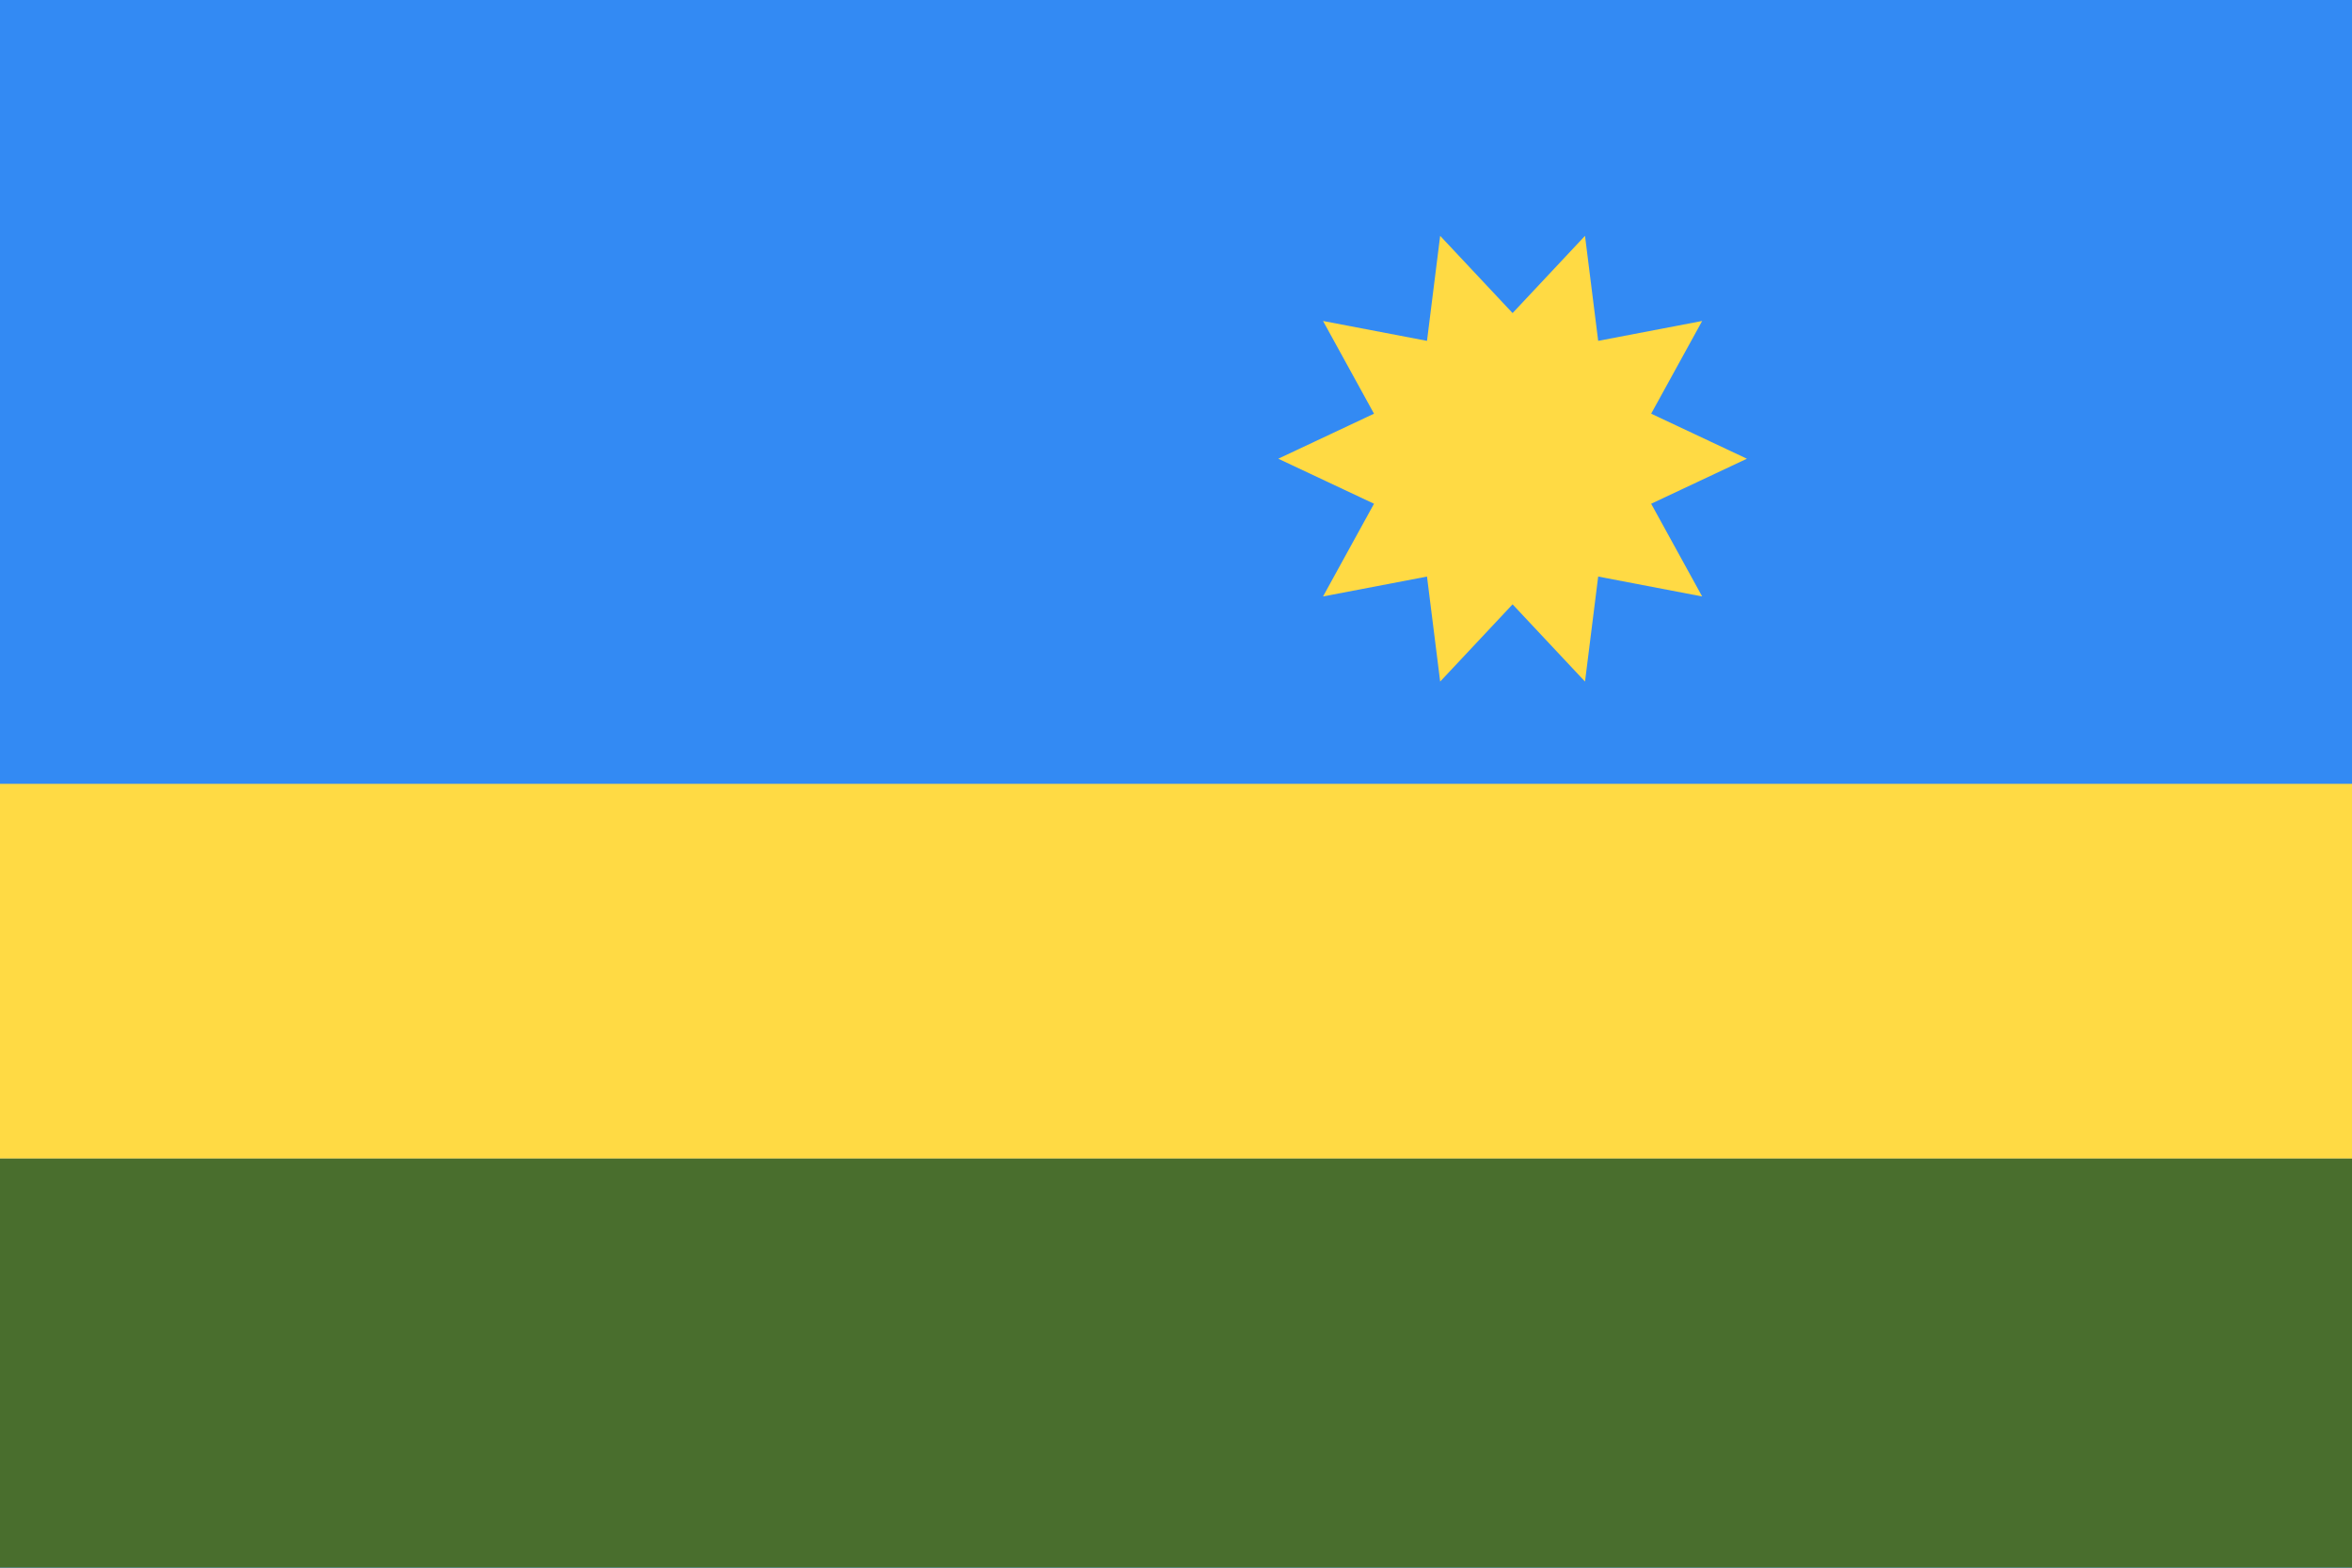
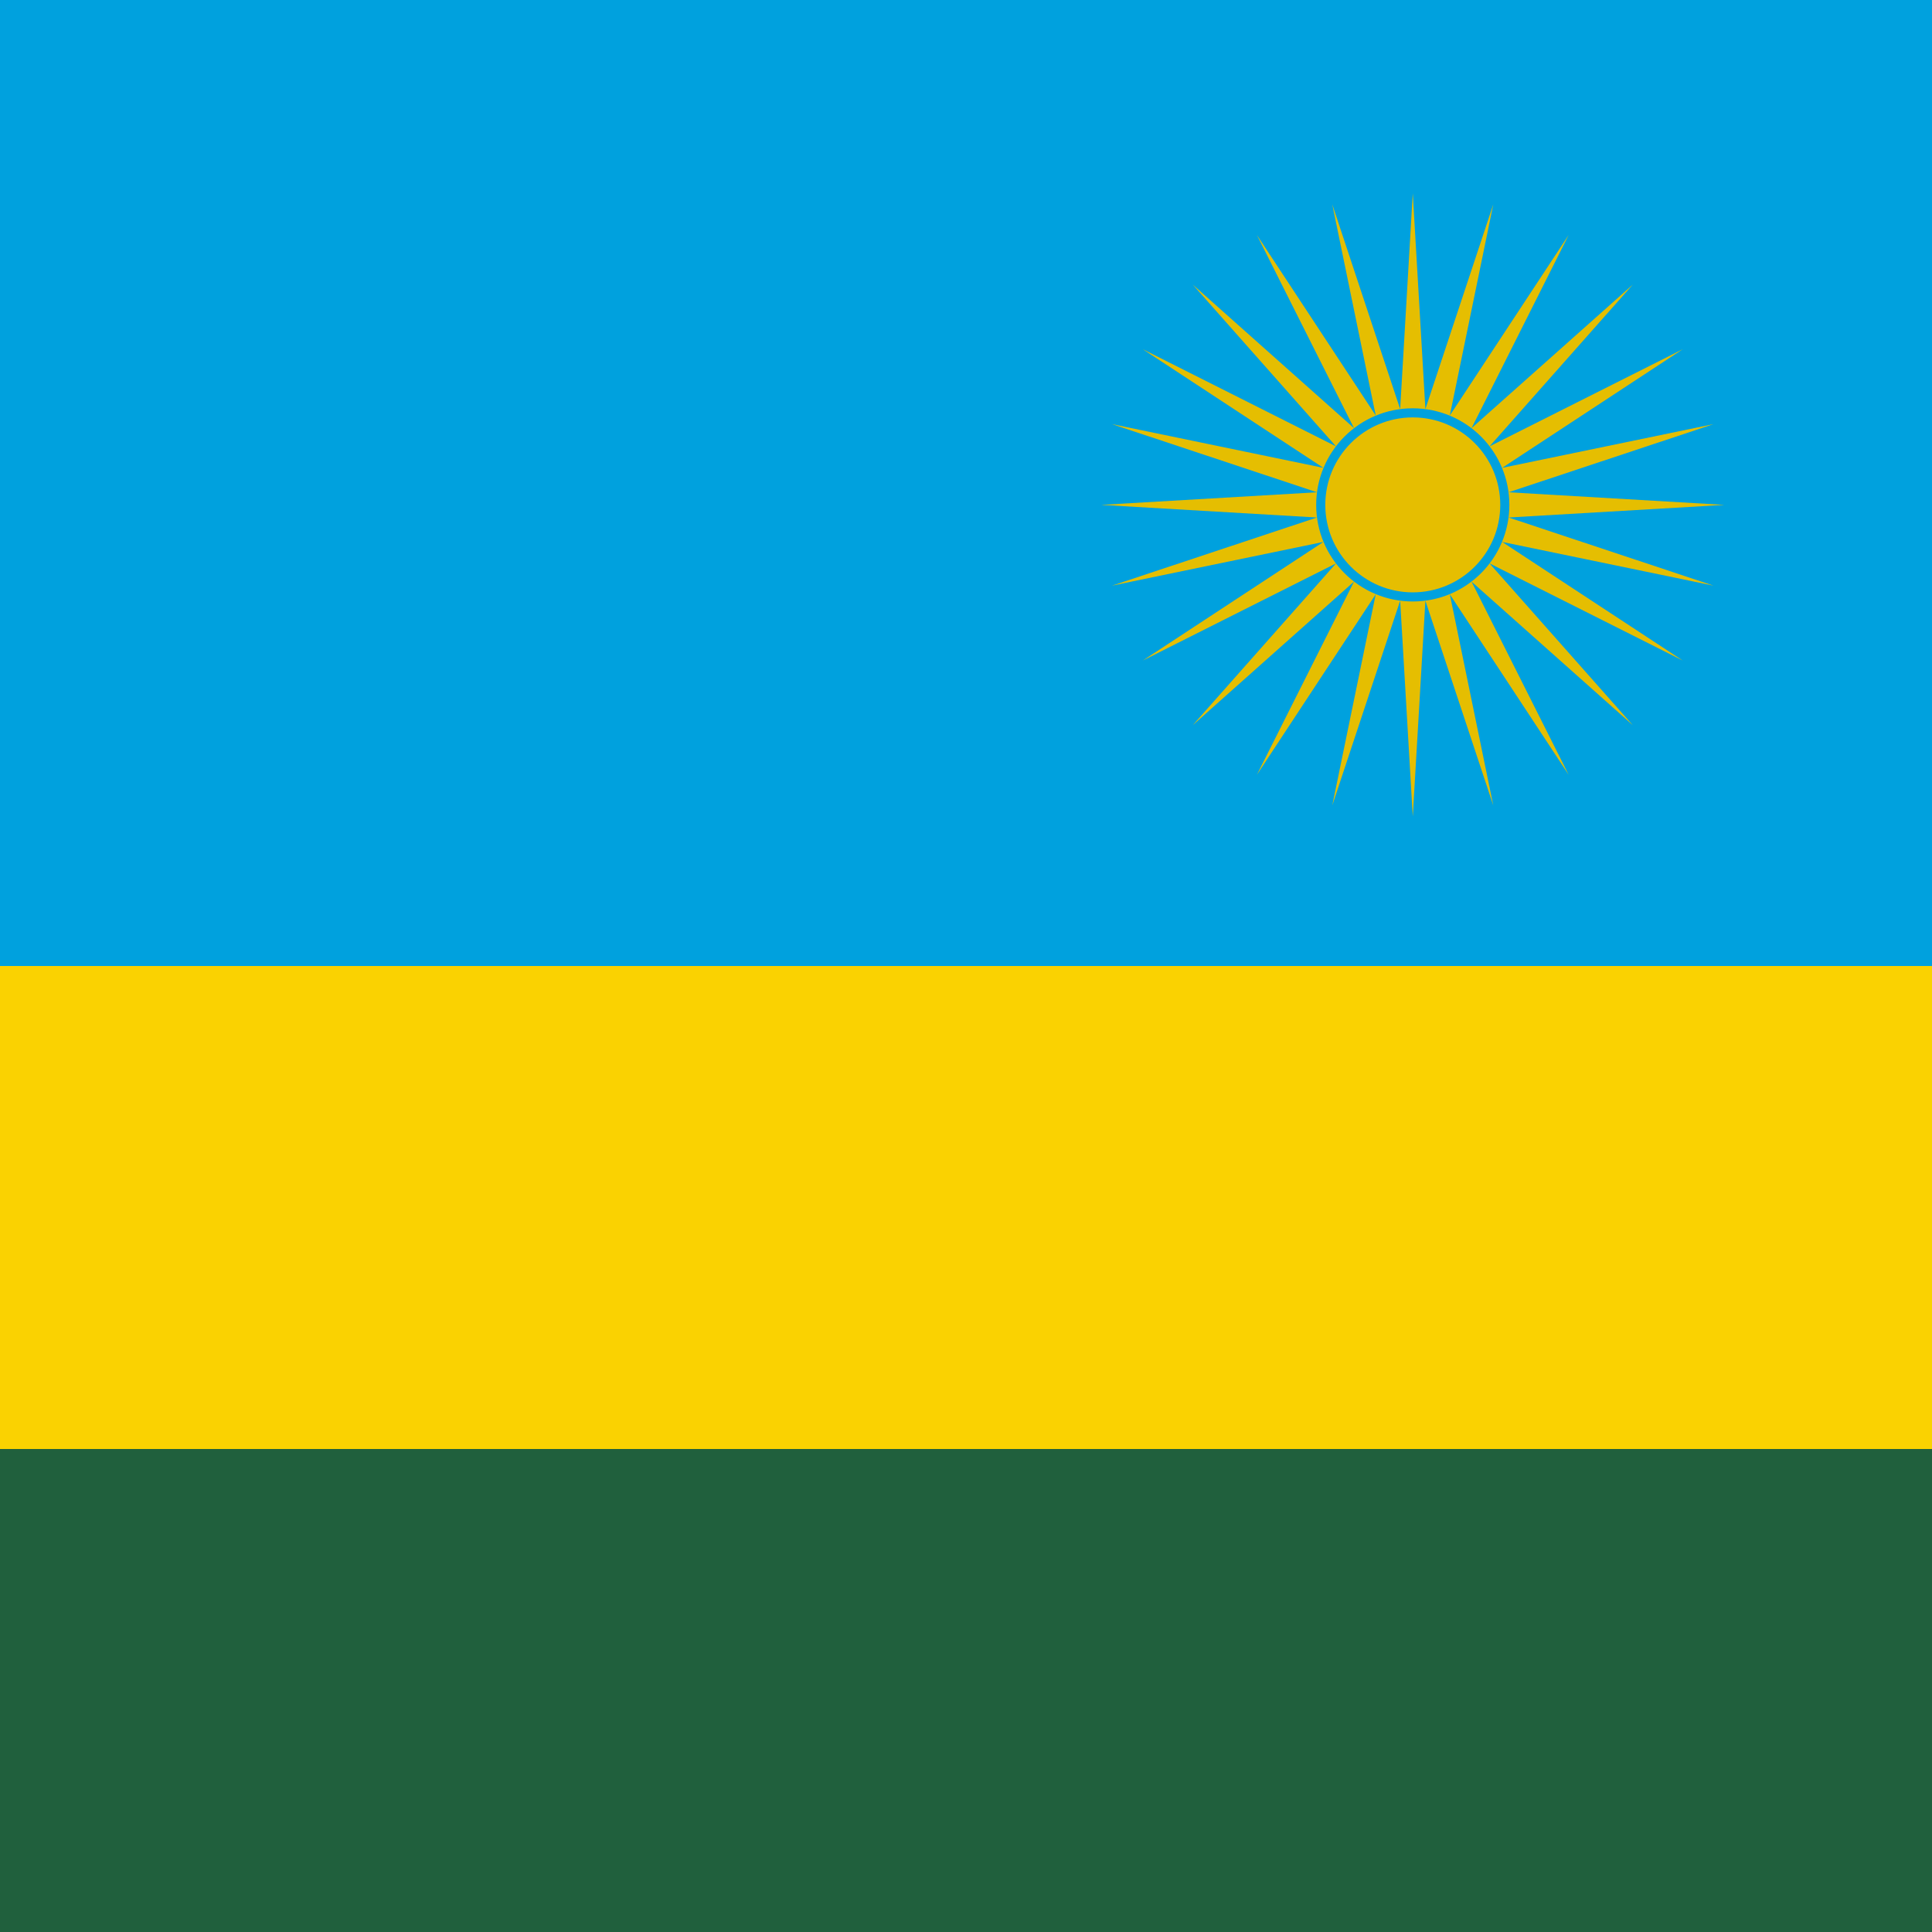
- <svg xmlns="http://www.w3.org/2000/svg" viewBox="0 85.333 512 341.333">
-   <rect y="85.331" fill="#338AF3" width="512" height="341.337" />
-   <rect y="255.994" fill="#FFDA44" width="512" height="81.619" />
-   <rect y="337.614" fill="#496E2D" width="512" height="89.043" />
-   <polygon fill="#FFDA44" points="278.261,185.209 299.105,195.013 288.006,215.199 310.638,210.869 313.506,233.734   329.271,216.918 345.037,233.734 347.904,210.869 370.537,215.199 359.438,195.013 380.281,185.209 359.437,175.404   370.537,155.219 347.904,159.548 345.036,136.684 329.271,153.5 313.505,136.684 310.638,159.548 288.004,155.219 299.104,175.406   " />
+ <svg xmlns="http://www.w3.org/2000/svg" xmlns:xlink="http://www.w3.org/1999/xlink" id="flag-icons-rw" viewBox="0 0 512 512">
+   <path fill="#20603d" d="M0 0h512v512H0z" />
+   <path fill="#fad201" d="M0 0h512v384H0z" />
+   <path fill="#00a1de" d="M0 0h512v256H0z" />
+   <g transform="translate(374.4 133.8)scale(.7111)">
+     <g id="rw-b">
+       <path id="rw-a" fill="#e5be01" d="M116.1 0 35.7 4.7l76.4 25.4-78.8-16.3L100.6 58l-72-36.2L82 82.1 21.9 28.6l36.2 72-44.3-67.3L30 112 4.7 35.7 0 116.1-1-1z" />
+       <use xlink:href="#rw-a" width="100%" height="100%" transform="scale(1 -1)" />
+     </g>
+     <use xlink:href="#rw-b" width="100%" height="100%" transform="scale(-1 1)" />
+     <circle r="34.3" fill="#e5be01" stroke="#00a1de" stroke-width="3.4" />
+   </g>
</svg>
